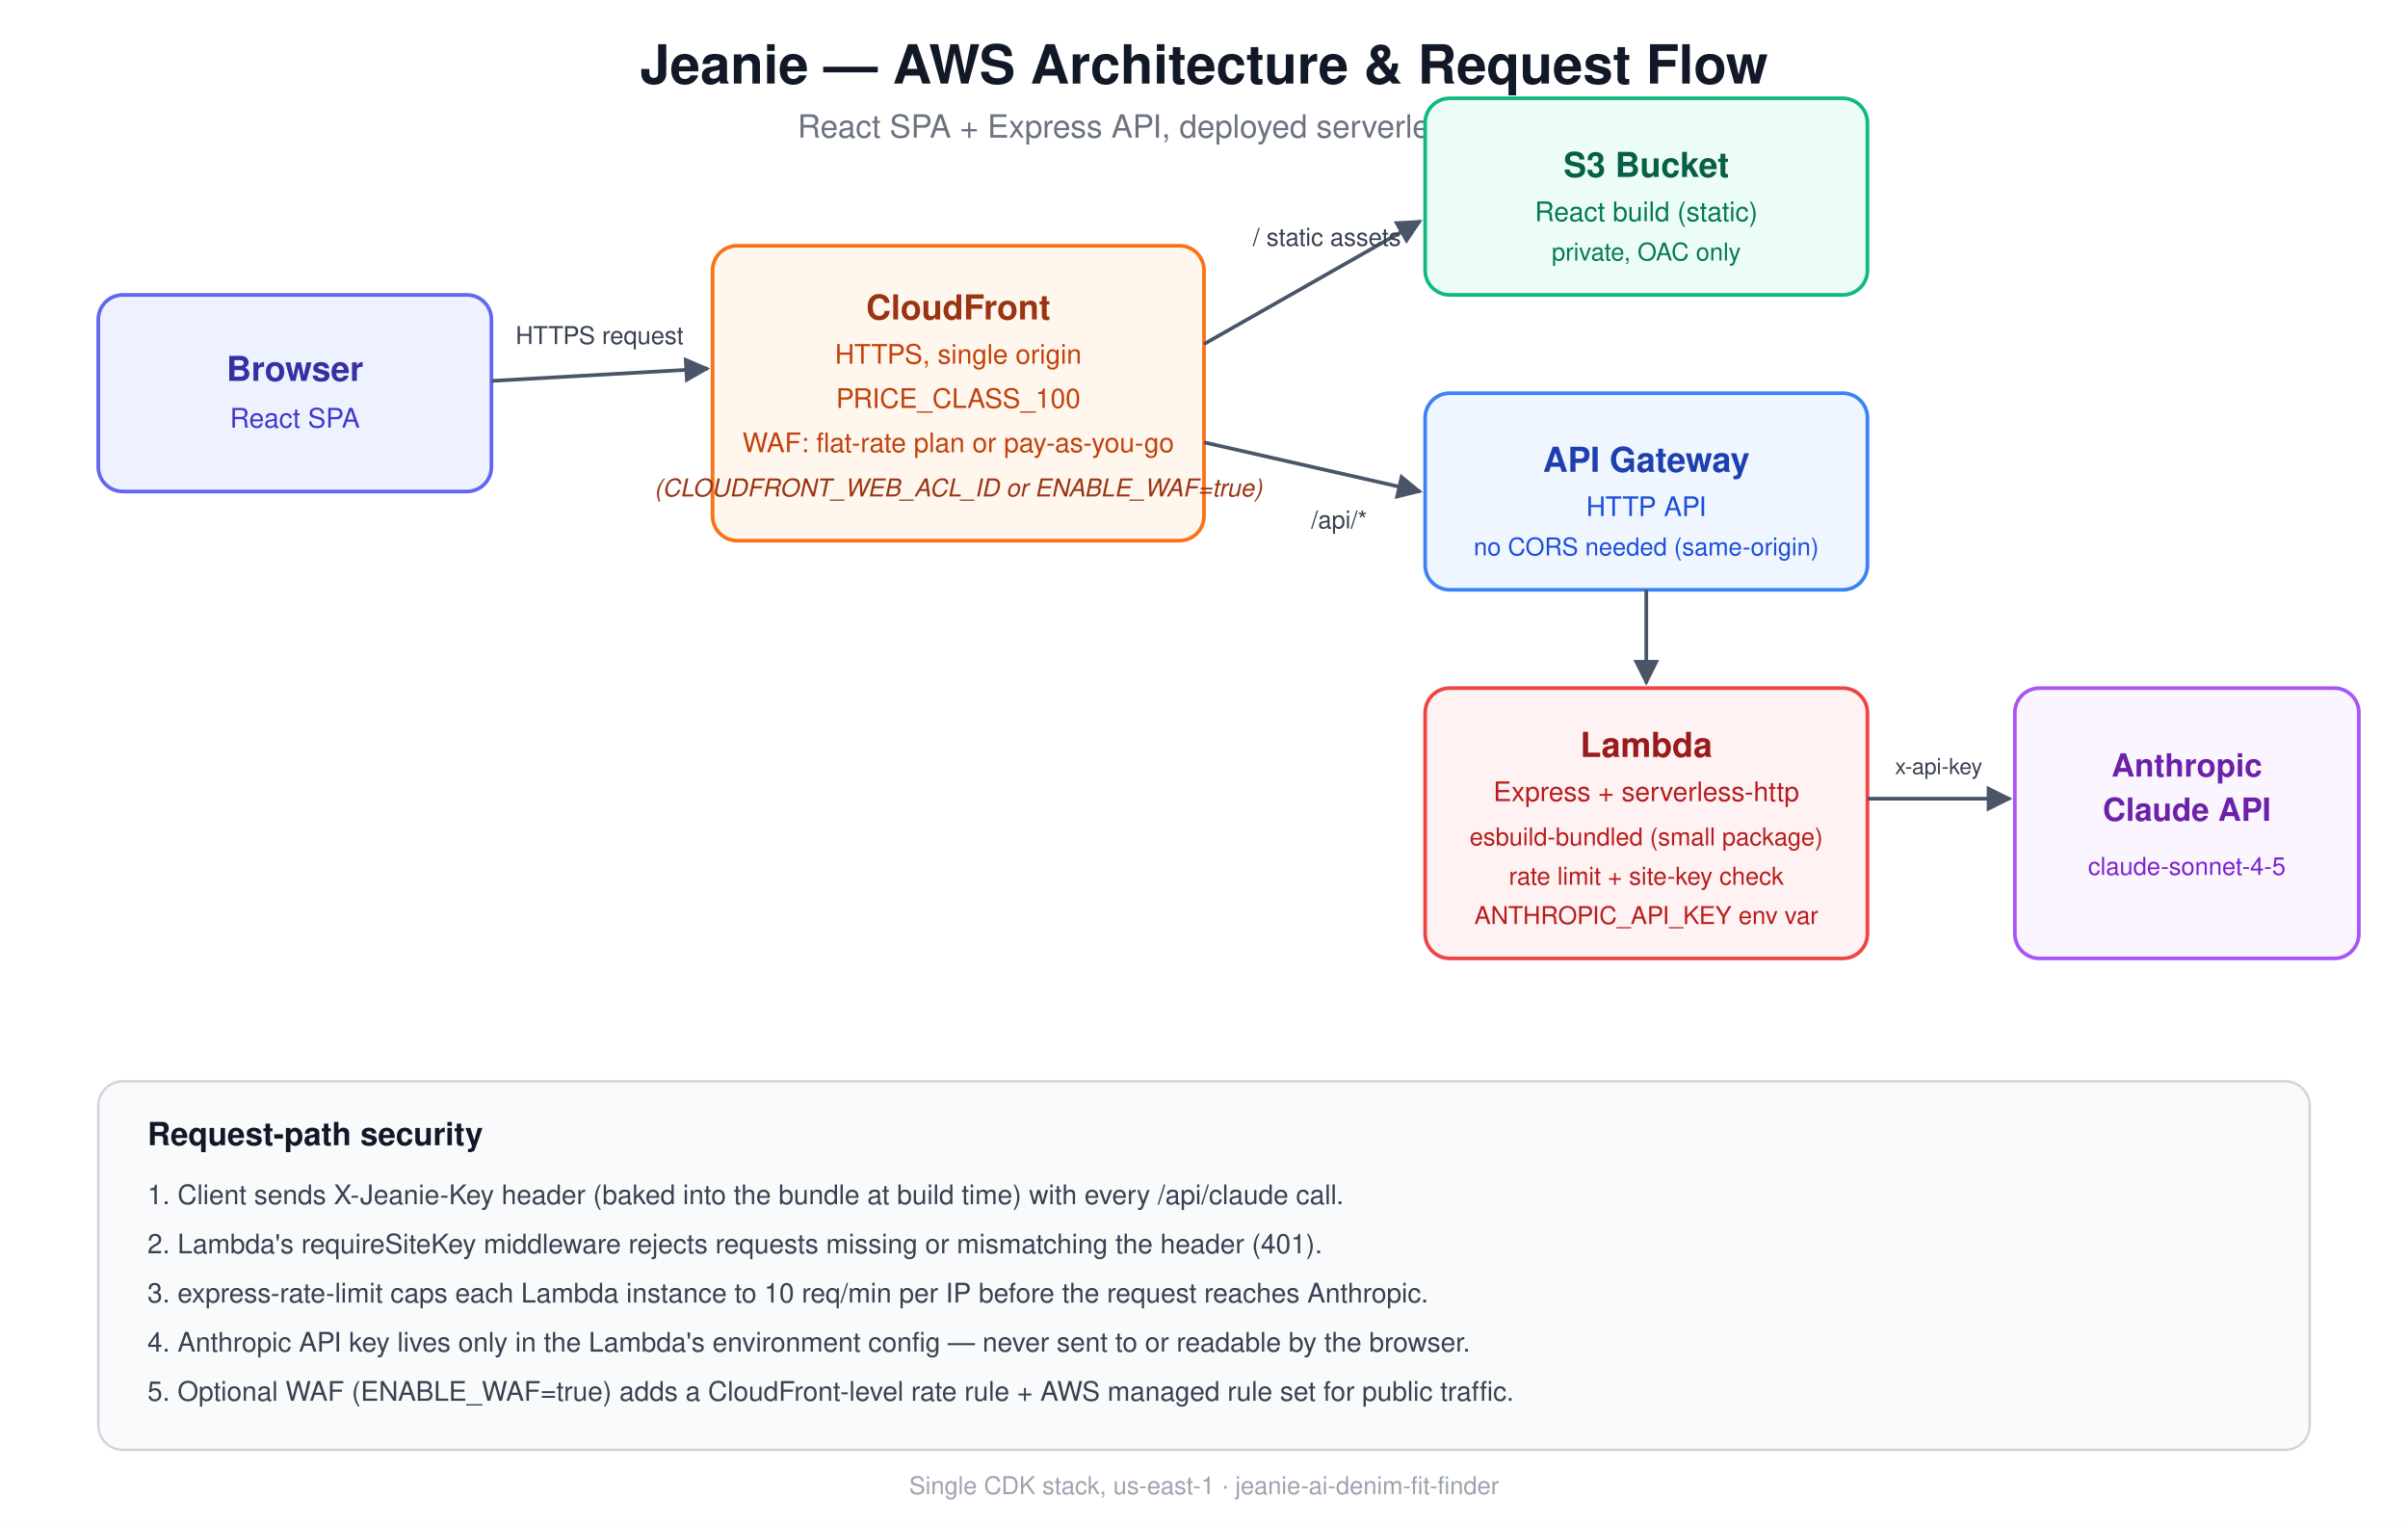
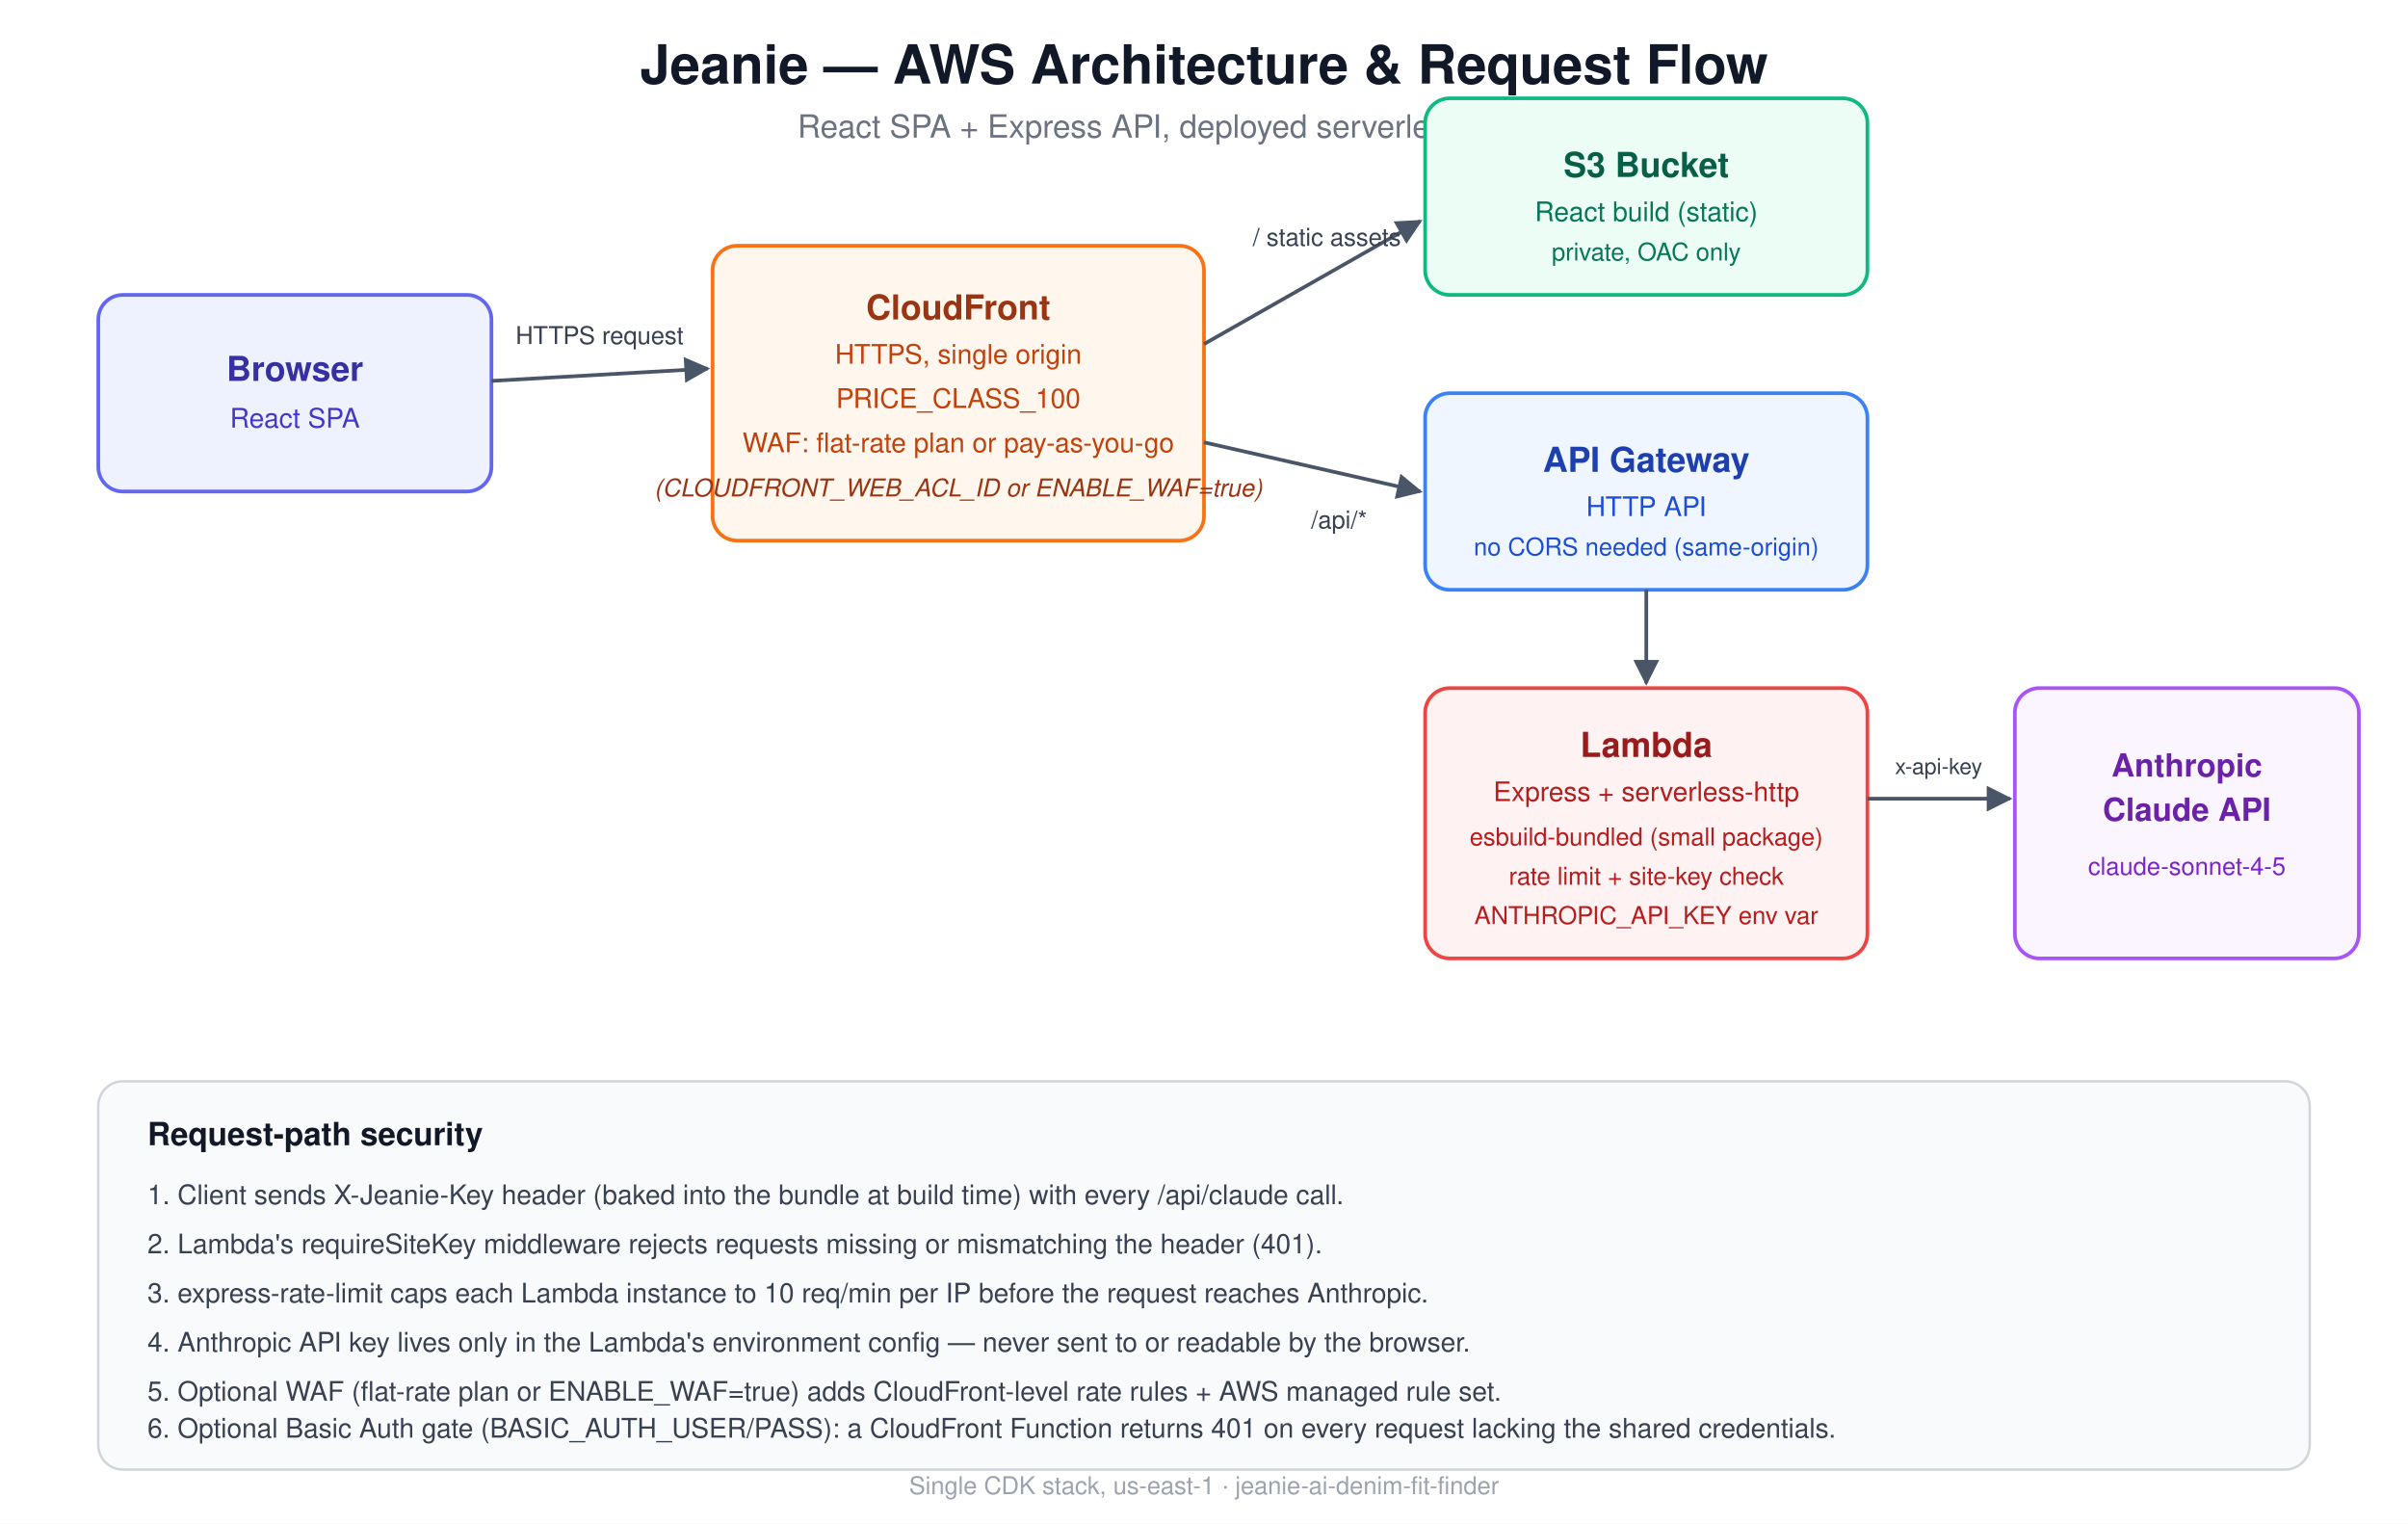
<svg xmlns="http://www.w3.org/2000/svg" viewBox="0 0 980 620" font-family="'Segoe UI', Helvetica, Arial, sans-serif">
  <defs>
    <marker id="arrow" viewBox="0 0 10 10" refX="9" refY="5" markerWidth="7" markerHeight="7" orient="auto-start-reverse">
      <path d="M0,0 L10,5 L0,10 z" fill="#4a5568" />
    </marker>
  </defs>
  <rect x="0" y="0" width="980" height="620" fill="#ffffff" />
  <text x="490" y="34" text-anchor="middle" font-size="22" font-weight="700" fill="#111827">Jeanie — AWS Architecture &amp; Request Flow</text>
  <text x="490" y="56" text-anchor="middle" font-size="13" fill="#6b7280">React SPA + Express API, deployed serverlessly via CDK</text>
  <rect x="40" y="120" width="160" height="80" rx="10" fill="#eef2ff" stroke="#6366f1" stroke-width="1.5" />
  <text x="120" y="155" text-anchor="middle" font-size="14" font-weight="600" fill="#3730a3">Browser</text>
  <text x="120" y="174" text-anchor="middle" font-size="11" fill="#4338ca">React SPA</text>
  <rect x="290" y="100" width="200" height="120" rx="10" fill="#fff7ed" stroke="#f97316" stroke-width="1.5" />
  <text x="390" y="130" text-anchor="middle" font-size="14" font-weight="700" fill="#9a3412">CloudFront</text>
  <text x="390" y="148" text-anchor="middle" font-size="11" fill="#c2410c">HTTPS, single origin</text>
  <text x="390" y="166" text-anchor="middle" font-size="11" fill="#c2410c">PRICE_CLASS_100</text>
  <text x="390" y="184" text-anchor="middle" font-size="11" fill="#c2410c">WAF: flat-rate plan or pay-as-you-go</text>
  <text x="390" y="202" text-anchor="middle" font-size="10" font-style="italic" fill="#9a3412">(CLOUDFRONT_WEB_ACL_ID or ENABLE_WAF=true)</text>
  <rect x="580" y="40" width="180" height="80" rx="10" fill="#ecfdf5" stroke="#10b981" stroke-width="1.5" />
  <text x="670" y="72" text-anchor="middle" font-size="14" font-weight="600" fill="#065f46">S3 Bucket</text>
  <text x="670" y="90" text-anchor="middle" font-size="11" fill="#047857">React build (static)</text>
  <text x="670" y="106" text-anchor="middle" font-size="10" fill="#047857">private, OAC only</text>
  <rect x="580" y="160" width="180" height="80" rx="10" fill="#eff6ff" stroke="#3b82f6" stroke-width="1.5" />
  <text x="670" y="192" text-anchor="middle" font-size="14" font-weight="600" fill="#1e40af">API Gateway</text>
  <text x="670" y="210" text-anchor="middle" font-size="11" fill="#1d4ed8">HTTP API</text>
  <text x="670" y="226" text-anchor="middle" font-size="10" fill="#1d4ed8">no CORS needed (same-origin)</text>
  <rect x="580" y="280" width="180" height="110" rx="10" fill="#fef2f2" stroke="#ef4444" stroke-width="1.5" />
  <text x="670" y="308" text-anchor="middle" font-size="14" font-weight="600" fill="#991b1b">Lambda</text>
  <text x="670" y="326" text-anchor="middle" font-size="11" fill="#b91c1c">Express + serverless-http</text>
  <text x="670" y="344" text-anchor="middle" font-size="10" fill="#b91c1c">esbuild-bundled (small package)</text>
  <text x="670" y="360" text-anchor="middle" font-size="10" fill="#b91c1c">rate limit + site-key check</text>
  <text x="670" y="376" text-anchor="middle" font-size="10" fill="#b91c1c">ANTHROPIC_API_KEY env var</text>
  <rect x="820" y="280" width="140" height="110" rx="10" fill="#faf5ff" stroke="#a855f7" stroke-width="1.5" />
  <text x="890" y="316" text-anchor="middle" font-size="13" font-weight="600" fill="#6b21a8">Anthropic</text>
  <text x="890" y="334" text-anchor="middle" font-size="13" font-weight="600" fill="#6b21a8">Claude API</text>
  <text x="890" y="356" text-anchor="middle" font-size="10" fill="#7e22ce">claude-sonnet-4-5</text>
  <path d="M200,155 L288,150" stroke="#4a5568" stroke-width="1.5" fill="none" marker-end="url(#arrow)" />
  <text x="244" y="140" text-anchor="middle" font-size="10" fill="#374151">HTTPS request</text>
  <path d="M490,140 L578,90" stroke="#4a5568" stroke-width="1.5" fill="none" marker-end="url(#arrow)" />
  <text x="540" y="100" text-anchor="middle" font-size="10" fill="#374151">/ static assets</text>
  <path d="M490,180 L578,200" stroke="#4a5568" stroke-width="1.5" fill="none" marker-end="url(#arrow)" />
  <text x="545" y="215" text-anchor="middle" font-size="10" fill="#374151">/api/*</text>
  <path d="M670,240 L670,278" stroke="#4a5568" stroke-width="1.5" fill="none" marker-end="url(#arrow)" />
  <path d="M760,325 L818,325" stroke="#4a5568" stroke-width="1.5" fill="none" marker-end="url(#arrow)" />
  <text x="789" y="315" text-anchor="middle" font-size="9" fill="#374151">x-api-key</text>
-   <rect x="40" y="440" width="900" height="150" rx="10" fill="#f9fafb" stroke="#d1d5db" stroke-width="1" />
+   <rect x="40" y="440" width="900" height="158" rx="10" fill="#f9fafb" stroke="#d1d5db" stroke-width="1" />
  <text x="60" y="466" font-size="13" font-weight="700" fill="#111827">Request-path security</text>
  <text x="60" y="490" font-size="11" fill="#374151">1. Client sends X-Jeanie-Key header (baked into the bundle at build time) with every /api/claude call.</text>
  <text x="60" y="510" font-size="11" fill="#374151">2. Lambda's requireSiteKey middleware rejects requests missing or mismatching the header (401).</text>
  <text x="60" y="530" font-size="11" fill="#374151">3. express-rate-limit caps each Lambda instance to 10 req/min per IP before the request reaches Anthropic.</text>
  <text x="60" y="550" font-size="11" fill="#374151">4. Anthropic API key lives only in the Lambda's environment config — never sent to or readable by the browser.</text>
-   <text x="60" y="570" font-size="11" fill="#374151">5. Optional WAF (ENABLE_WAF=true) adds a CloudFront-level rate rule + AWS managed rule set for public traffic.</text>
+   <text x="60" y="570" font-size="11" fill="#374151">5. Optional WAF (flat-rate plan or ENABLE_WAF=true) adds CloudFront-level rate rules + AWS managed rule set.</text>
+   <text x="60" y="585" font-size="11" fill="#374151">6. Optional Basic Auth gate (BASIC_AUTH_USER/PASS): a CloudFront Function returns 401 on every request lacking the shared credentials.</text>
  <text x="490" y="608" text-anchor="middle" font-size="10" fill="#9ca3af">Single CDK stack, us-east-1 · jeanie-ai-denim-fit-finder</text>
</svg>
